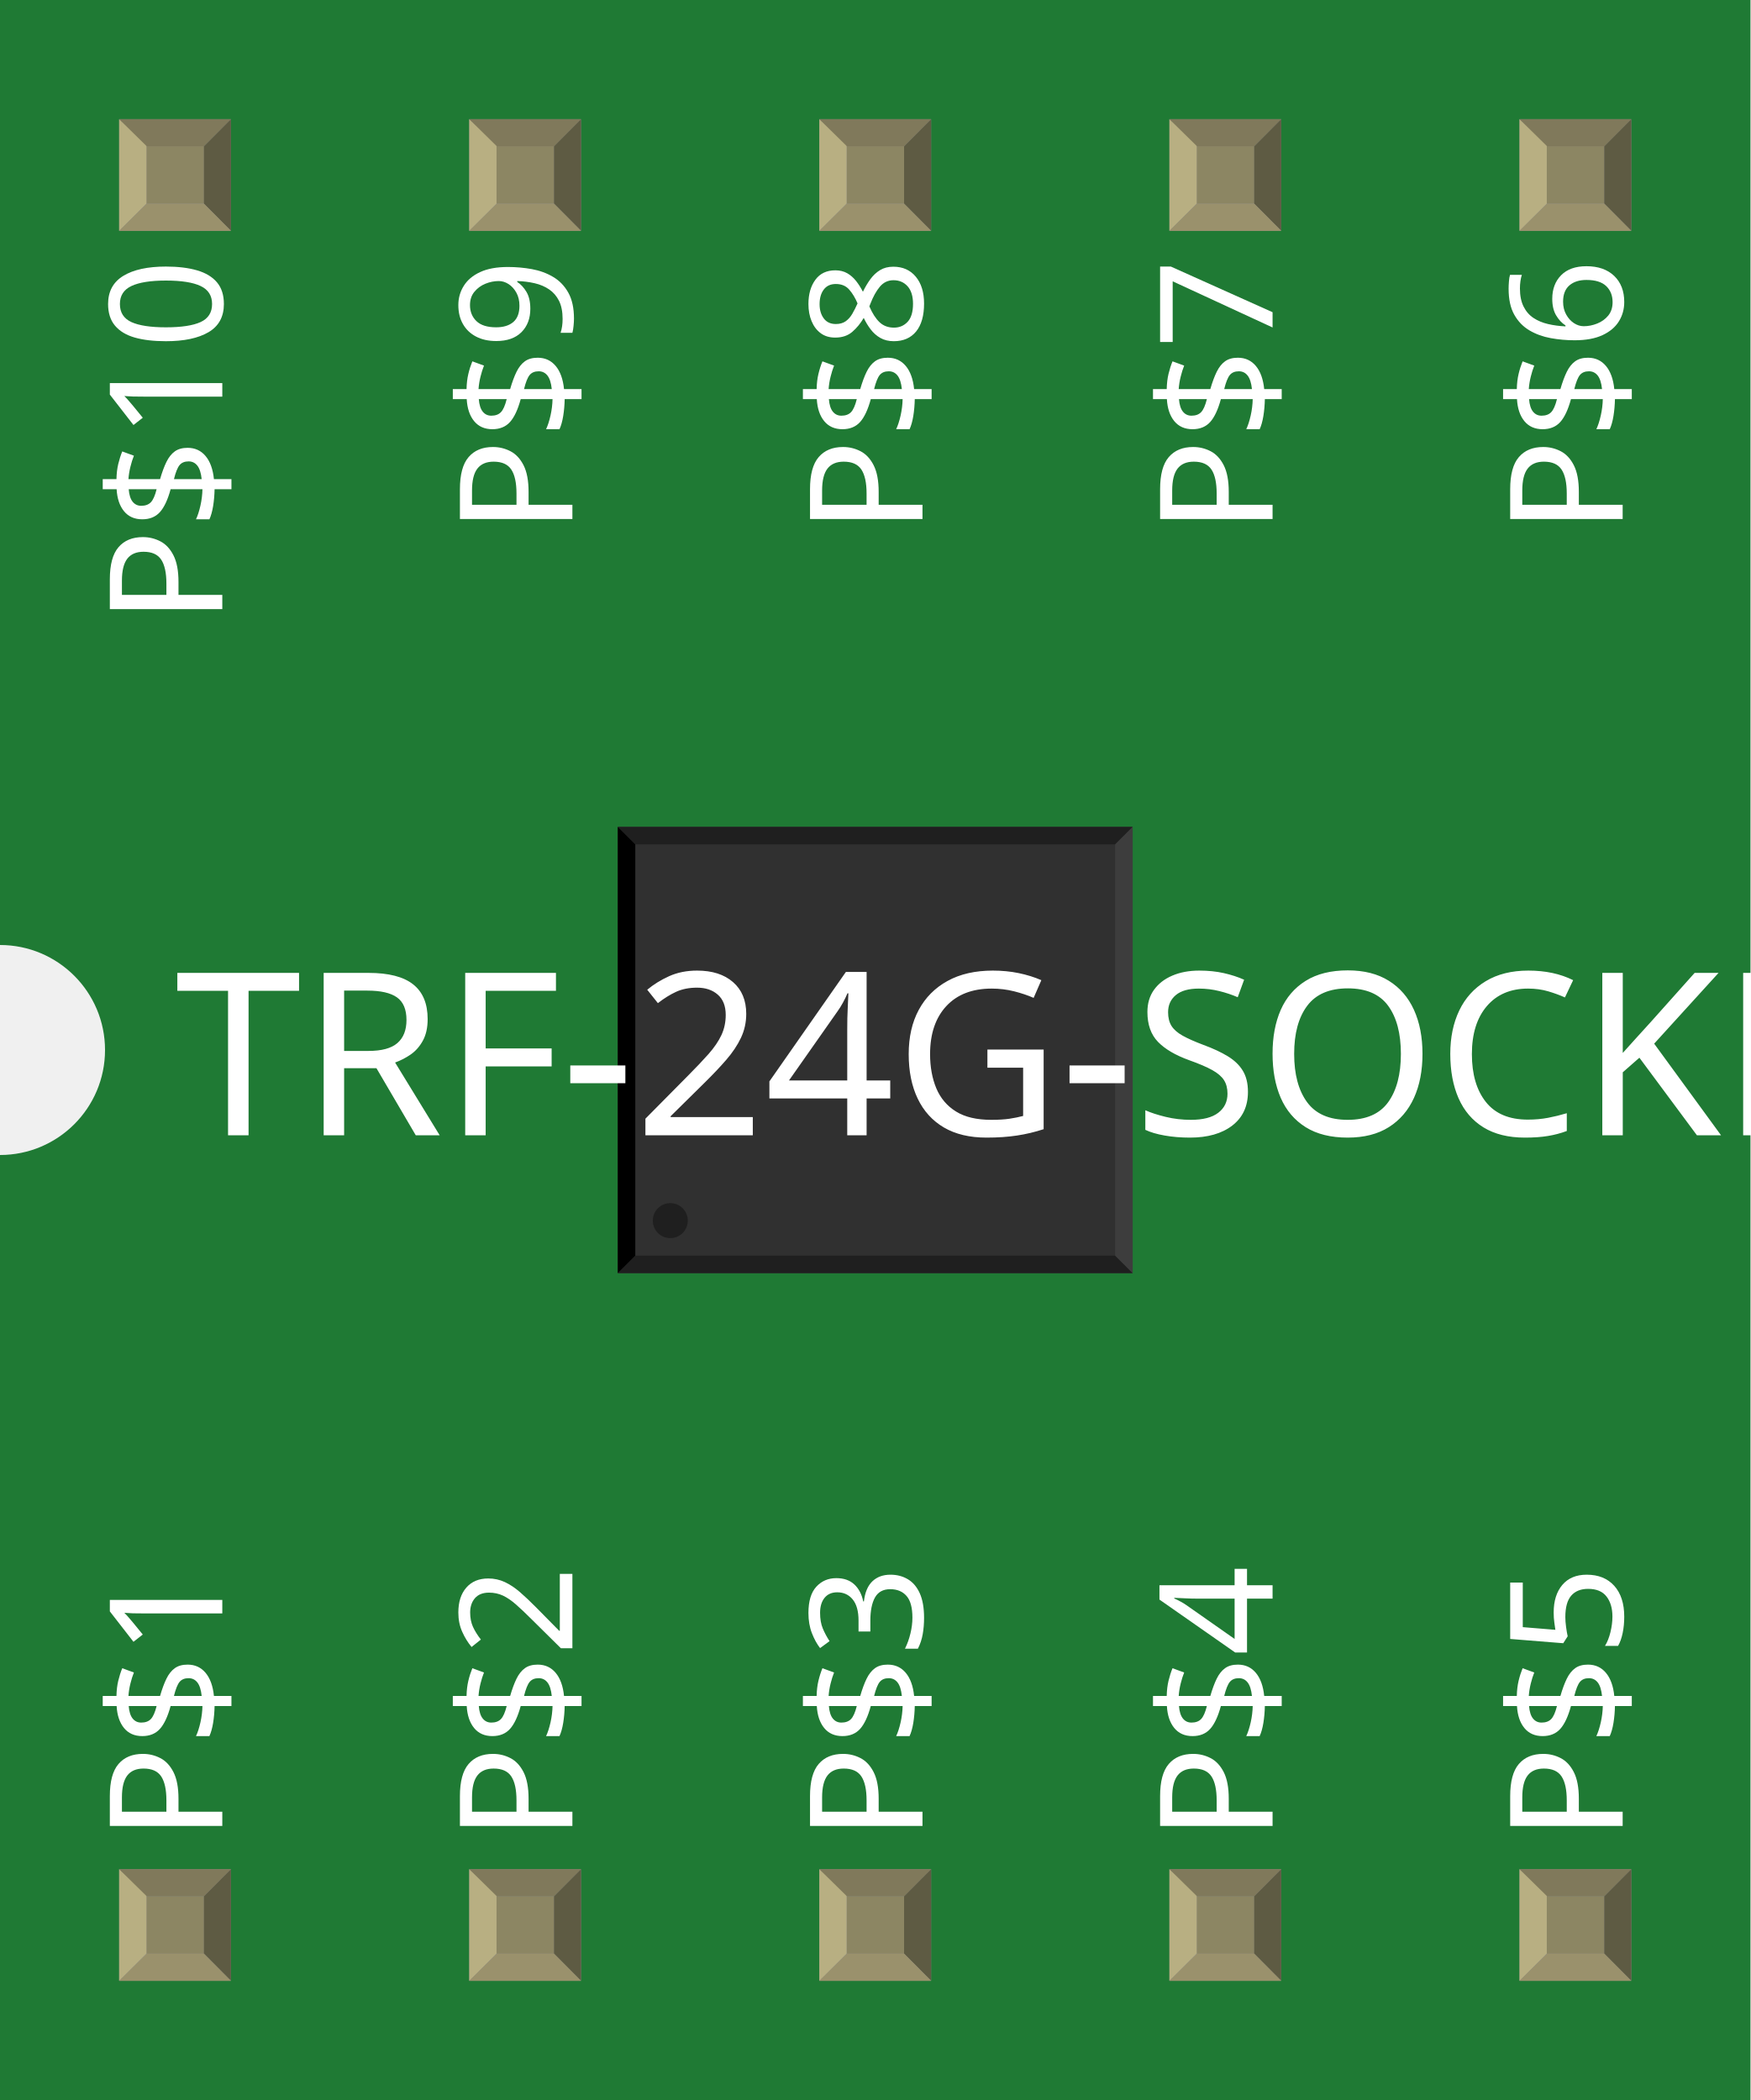
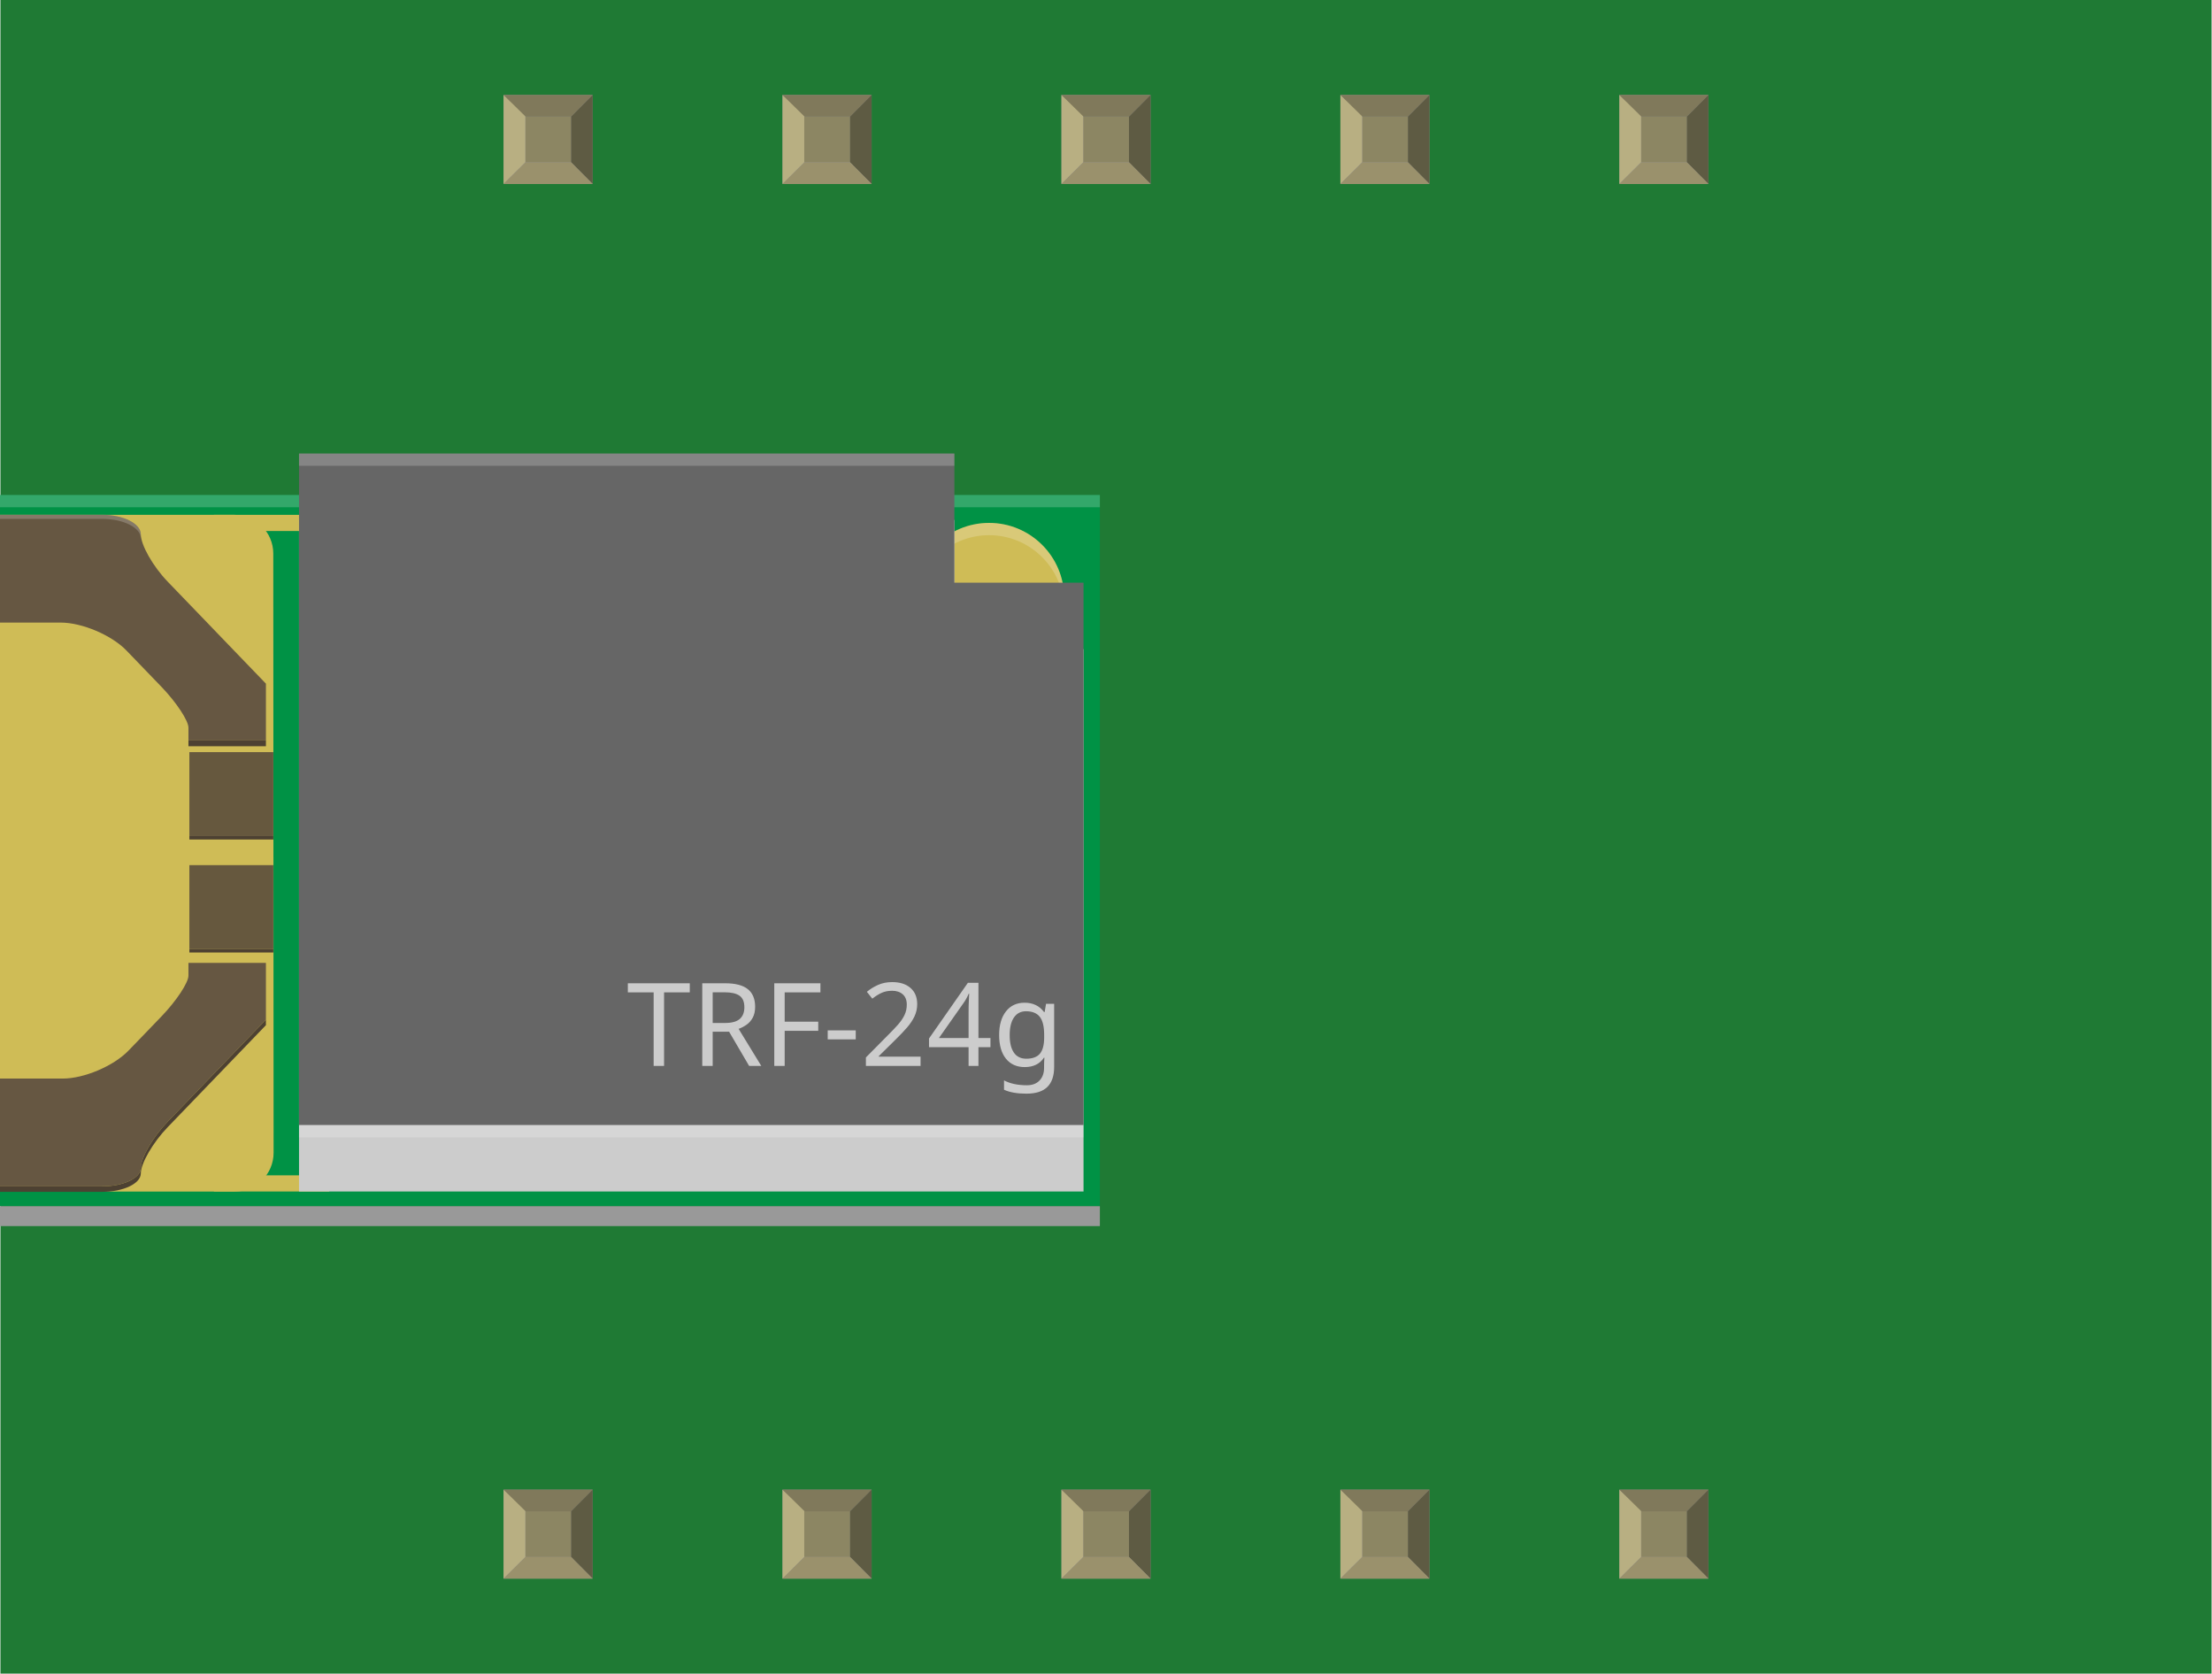
- <svg xmlns="http://www.w3.org/2000/svg" width="0.5in" x="0in" version="1.2" y="0in" height="0.6in" viewBox="0 0 500 600" baseProfile="tiny">
+ <svg xmlns="http://www.w3.org/2000/svg" width="0.793in" x="0in" version="1.2" y="0in" height="0.6in" viewBox="0 0 792.667 600" baseProfile="tiny">
  <g id="breadboard">
    <g id="icon">
-       <path fill="#1F7A34" stroke="none" stroke-width="0" d="M0,0L0,270A30,30 0 0 1 0,330L0,600L500,600L500,0L0,0z" />
-       <g transform="translate(102.929,172.5)">
-         <g transform="matrix(0.5, 0, 0, 0.5, 73.5354, 63.75)">
-           <rect width="29.134" x="52.075" y="173.5" fill="#8c8c8c" connectorname="P$1" height="68" stroke="none" stroke-linecap="round" stroke-width="0" />
-           <rect width="29.134" x="102.075" y="173.5" fill="#8c8c8c" connectorname="P$2" height="68" stroke="none" stroke-linecap="round" stroke-width="0" />
-           <rect width="29.134" x="152.075" y="173.5" fill="#8c8c8c" connectorname="P$3" height="68" stroke="none" stroke-linecap="round" stroke-width="0" />
-           <rect width="29.134" x="202.075" y="173.5" fill="#8c8c8c" connectorname="P$4" height="68" stroke="none" stroke-linecap="round" stroke-width="0" />
-           <rect width="29.134" x="252.075" y="173.5" fill="#8c8c8c" connectorname="P$5" height="68" stroke="none" stroke-linecap="round" stroke-width="0" />
-           <rect width="29.134" x="252.075" y="13.5" fill="#8c8c8c" connectorname="P$6" height="68" stroke="none" stroke-linecap="round" stroke-width="0" />
-           <rect width="29.134" x="202.075" y="13.5" fill="#8c8c8c" connectorname="P$7" height="68" stroke="none" stroke-linecap="round" stroke-width="0" />
-           <rect width="29.134" x="152.075" y="13.5" fill="#8c8c8c" connectorname="P$8" height="68" stroke="none" stroke-linecap="round" stroke-width="0" />
-           <rect width="29.134" x="102.075" y="13.5" fill="#8c8c8c" connectorname="P$9" height="68" stroke="none" stroke-linecap="round" stroke-width="0" />
-           <rect width="29.134" x="52.075" y="13.5" fill="#8c8c8c" connectorname="P$10" height="68" stroke="none" stroke-linecap="round" stroke-width="0" />
-           <rect width="294.142" x="0" y="0" fill="#303030" height="255" stroke="none" stroke-width="0" />
-           <polygon fill="#1f1f1f" points="0,0 294.142,0 284.142,10 10,10" />
-           <polygon fill="#1f1f1f" points="0,255 294.142,255 284.142,245 10,245" />
-           <polygon fill="#000000" points="0,0 0,255 10,245 10,10" />
-           <polygon fill="#3d3d3d" points="294.142,0 294.142,255 284.142,245 284.142,10" />
-           <circle fill="#1f1f1f" cx="30" cy="225" stroke="none" r="10" stroke-width="0" />
+       <path fill="#1F7A34" stroke="none" stroke-width="0" d="M0,0L0,270A30,30 0 0 1 0,330L0,600L792.667,600L792.667,0L0,0z" />
+       <g transform="translate(100,160.438)">
+         <path fill="#009245" d="M-298.528,17.014l0,254.986l592.667,0L294.139,17.014L-298.528,17.014zM-146.889,165.347c-11.514,0,-20.833,-9.333,-20.833,-20.833c0,-11.514,9.319,-20.833,20.833,-20.833s20.833,9.319,20.833,20.833C-126.056,156.014,-135.375,165.347,-146.889,165.347z" />
+         <rect width="592.667" x="-298.528" opacity="0.2" y="17.014" fill="#FFFFFF" height="4.403" />
+         <g>
+           <rect width="592.667" x="-298.528" y="272" fill="#999999" height="7.125" />
+           <circle fill="#CFBC56" cx="254.417" cy="53.944" r="26.917" />
+           <path fill="#CFBC56" d="M-16.083,24.139l-261.611,0c-7.639,0,-13.889,6.25,-13.889,13.889l0.111,214.819c0,7.639,6.25,13.889,13.889,13.889L-15.972,266.736c7.639,0,13.889,-6.25,13.889,-13.889L-2.194,38.028C-2.194,30.389,-8.444,24.139,-16.083,24.139zM-146.889,165.347c-11.514,0,-20.833,-9.333,-20.833,-20.833c0,-11.514,9.319,-20.833,20.833,-20.833s20.833,9.319,20.833,20.833C-126.056,156.014,-135.375,165.347,-146.889,165.347z" />
+           <g>
+             <rect width="30.097" x="-32.278" y="109.208" fill="#66583E" height="30.097" />
+             <rect width="30.097" x="-32.278" y="149.722" fill="#66583E" height="30.097" />
+             <rect width="30.097" x="-32.278" y="139.306" fill="#4D4132" height="1.222" />
+             <rect width="30.097" x="-32.278" y="179.819" fill="#4D4132" height="1.222" />
+           </g>
+           <path fill="#665742" d="M-14.472,74.653L-14.472,74.653l-12.778,-13.278l-12.792,-13.278C-45.347,42.597,-49.681,34.958,-49.681,31.111s-6.25,-6.986,-13.889,-6.986l-214.125,0c-7.639,0,-13.889,6.25,-13.889,13.889l0,212.972c0,7.639,6.25,13.889,13.889,13.889l214.125,0c7.639,0,13.889,-2.972,13.889,-6.611c0,-3.625,4.333,-11.097,9.639,-16.583l12.792,-13.278l22.417,-23.278l0,-20.361l-27.778,0l0,4.569c0,2.528,-4.347,9.083,-9.639,14.583l-5.931,6.167l-5.958,6.167c-5.306,5.486,-15.889,9.986,-23.514,9.986l-161.222,0c-7.639,0,-13.889,-6.25,-13.889,-13.889L-252.764,76.653c0,-7.639,6.25,-13.889,13.889,-13.889l160.5,0c7.639,0,18.222,4.5,23.528,10l6.306,6.542l6.319,6.556C-36.944,91.361,-32.611,97.917,-32.611,100.431l0,4.583l27.778,0L-4.833,84.653L-14.472,74.653z" />
+           <rect width="27.778" x="-32.611" y="105.014" fill="#4D4132" height="2.083" />
+           <path opacity="0.2" fill="#FFFFFF" d="M-291.583,39.472c0,-7.639,6.25,-13.889,13.889,-13.889l214.125,0c7.639,0,13.889,3.153,13.889,6.986L-49.681,31.111c0,-3.833,-6.25,-6.986,-13.889,-6.986l-214.125,0c-7.639,0,-13.889,6.25,-13.889,13.889L-291.583,39.472z" />
+           <rect width="41.319" x="-23.472" y="24.139" fill="#CFBC56" height="5.792" />
+           <rect width="41.319" x="-23.472" y="260.931" fill="#CFBC56" height="5.792" />
+           <polygon fill="#CCCCCC" points="241.972,25.972,7.028,25.972,7.028,266.722,288.278,266.722,288.278,72.278,241.972,72.278" />
+           <path opacity="0.2" fill="#FFFFFF" d="M227.5,58.347c0,-14.861,12.056,-26.917,26.917,-26.917s26.917,12.056,26.917,26.917L281.333,53.944c0,-14.861,-12.042,-26.917,-26.917,-26.917S227.5,39.083,227.5,53.944L227.5,58.347z" />
+           <polygon fill="#666666" points="241.972,2.153,7.028,2.153,7.028,242.903,288.278,242.903,288.278,48.458,241.972,48.458" />
        </g>
-       </g>
-       <text x="50" y="324.375" font-family="OCRA" fill="white" text-anchor="start" stroke="none" id="label" stroke-width="0" font-size="65">TRF-24G-SOCKET</text>
-       <g transform="translate(63.5,526.05)">
-         <g transform="rotate(-90)">
-           <text x="0" y="0" font-family="OCRA" fill="white" text-anchor="start" stroke="none" stroke-width="0" font-size="45">P$1</text>
-         </g>
-       </g>
-       <g transform="translate(63.5,73.95)">
-         <g transform="rotate(-90)">
-           <text x="0" y="0" font-family="OCRA" fill="white" text-anchor="end" stroke="none" stroke-width="0" font-size="45">P$10</text>
-         </g>
-       </g>
-       <g transform="translate(163.5,526.05)">
-         <g transform="rotate(-90)">
-           <text x="0" y="0" font-family="OCRA" fill="white" text-anchor="start" stroke="none" stroke-width="0" font-size="45">P$2</text>
-         </g>
-       </g>
-       <g transform="translate(163.5,73.95)">
-         <g transform="rotate(-90)">
-           <text x="0" y="0" font-family="OCRA" fill="white" text-anchor="end" stroke="none" stroke-width="0" font-size="45">P$9</text>
-         </g>
-       </g>
-       <g transform="translate(263.5,526.05)">
-         <g transform="rotate(-90)">
-           <text x="0" y="0" font-family="OCRA" fill="white" text-anchor="start" stroke="none" stroke-width="0" font-size="45">P$3</text>
-         </g>
-       </g>
-       <g transform="translate(263.5,73.95)">
-         <g transform="rotate(-90)">
-           <text x="0" y="0" font-family="OCRA" fill="white" text-anchor="end" stroke="none" stroke-width="0" font-size="45">P$8</text>
-         </g>
-       </g>
-       <g transform="translate(363.5,526.05)">
-         <g transform="rotate(-90)">
-           <text x="0" y="0" font-family="OCRA" fill="white" text-anchor="start" stroke="none" stroke-width="0" font-size="45">P$4</text>
-         </g>
-       </g>
-       <g transform="translate(363.5,73.95)">
-         <g transform="rotate(-90)">
-           <text x="0" y="0" font-family="OCRA" fill="white" text-anchor="end" stroke="none" stroke-width="0" font-size="45">P$7</text>
-         </g>
-       </g>
-       <g transform="translate(463.5,526.05)">
-         <g transform="rotate(-90)">
-           <text x="0" y="0" font-family="OCRA" fill="white" text-anchor="start" stroke="none" stroke-width="0" font-size="45">P$5</text>
-         </g>
-       </g>
-       <g transform="translate(463.5,73.95)">
-         <g transform="rotate(-90)">
-           <text x="0" y="0" font-family="OCRA" fill="white" text-anchor="end" stroke="none" stroke-width="0" font-size="45">P$6</text>
-         </g>
+         <path fill="#9B8D41" d="M-146.889,128.889c10.625,0,19.278,7.972,20.569,18.236c0.111,-0.875,0.264,-1.708,0.264,-2.611c0,-11.514,-9.319,-20.833,-20.833,-20.833s-20.833,9.319,-20.833,20.833c0,0.889,0.153,1.736,0.264,2.611C-166.167,136.861,-157.514,128.889,-146.889,128.889z" />
+         <rect width="281.25" x="7.028" opacity="0.2" y="242.903" fill="#FFFFFF" height="4.403" />
+         <rect width="234.958" x="7.028" opacity="0.2" y="2.153" fill="#FFFFFF" height="4.403" />
+         <path fill="#4D4132" d="M-4.833,186.736l0,20.361l-22.417,23.278l-12.792,13.278c-5.306,5.5,-9.639,12.972,-9.639,16.583c0,3.639,-6.25,6.611,-13.889,6.611l-214.125,0c-7.639,0,-13.889,-6.25,-13.889,-13.889l0,-1.958c0,7.639,6.25,13.889,13.889,13.889l214.125,0c7.639,0,13.889,-2.972,13.889,-6.611c0,-3.625,4.333,-11.097,9.639,-16.583l12.792,-13.278l22.417,-23.278l0,-20.361L-4.833,186.736z" />
+         <text fill="#CCCCCC" font-family="'DroidSans'" transform="matrix(1, 0, 0, 1, 124.494, 221.697)" font-size="41.496">TRF-24g</text>
      </g>
    </g>
-     <g transform="translate(34.035,534.05)">
+     <g transform="translate(180.369,534.05)">
      <rect width="31.93" x="0" y="0" fill="#8D8C8C" height="31.9" id="connector0pin" />
      <rect width="16.444" x="7.792" y="7.735" fill="#8C8663" height="16.415" />
      <polygon fill="#B8AF82" points="0,31.9,7.792,24.137,7.792,6.972,0,0" />
      <polygon fill="#80795B" points="24.208,7.763,7.903,7.763,0,0,31.93,0" />
      <polygon fill="#5E5B43" points="24.208,24.137,24.208,7.763,31.93,0,31.93,31.9" />
      <polygon fill="#9A916C" points="0,31.9,7.875,24.137,24.208,24.137,31.93,31.9" />
    </g>
-     <g transform="translate(34.035,34.05)">
+     <g transform="translate(180.369,34.05)">
      <rect width="31.93" x="0" y="0" fill="#8D8C8C" height="31.9" id="connector9pin" />
      <rect width="16.444" x="7.792" y="7.735" fill="#8C8663" height="16.415" />
      <polygon fill="#B8AF82" points="0,31.9,7.792,24.137,7.792,6.972,0,0" />
      <polygon fill="#80795B" points="24.208,7.763,7.903,7.763,0,0,31.93,0" />
      <polygon fill="#5E5B43" points="24.208,24.137,24.208,7.763,31.93,0,31.93,31.9" />
      <polygon fill="#9A916C" points="0,31.9,7.875,24.137,24.208,24.137,31.93,31.9" />
    </g>
-     <g transform="translate(134.035,534.05)">
+     <g transform="translate(280.369,534.05)">
      <rect width="31.93" x="0" y="0" fill="#8D8C8C" height="31.9" id="connector1pin" />
      <rect width="16.444" x="7.792" y="7.735" fill="#8C8663" height="16.415" />
      <polygon fill="#B8AF82" points="0,31.9,7.792,24.137,7.792,6.972,0,0" />
      <polygon fill="#80795B" points="24.208,7.763,7.903,7.763,0,0,31.93,0" />
      <polygon fill="#5E5B43" points="24.208,24.137,24.208,7.763,31.93,0,31.93,31.9" />
      <polygon fill="#9A916C" points="0,31.9,7.875,24.137,24.208,24.137,31.93,31.9" />
    </g>
-     <g transform="translate(134.035,34.05)">
+     <g transform="translate(280.369,34.05)">
      <rect width="31.93" x="0" y="0" fill="#8D8C8C" height="31.9" id="connector8pin" />
      <rect width="16.444" x="7.792" y="7.735" fill="#8C8663" height="16.415" />
      <polygon fill="#B8AF82" points="0,31.9,7.792,24.137,7.792,6.972,0,0" />
      <polygon fill="#80795B" points="24.208,7.763,7.903,7.763,0,0,31.93,0" />
      <polygon fill="#5E5B43" points="24.208,24.137,24.208,7.763,31.93,0,31.93,31.9" />
      <polygon fill="#9A916C" points="0,31.9,7.875,24.137,24.208,24.137,31.93,31.9" />
    </g>
-     <g transform="translate(234.035,534.05)">
+     <g transform="translate(380.369,534.05)">
      <rect width="31.93" x="0" y="0" fill="#8D8C8C" height="31.9" id="connector2pin" />
      <rect width="16.444" x="7.792" y="7.735" fill="#8C8663" height="16.415" />
      <polygon fill="#B8AF82" points="0,31.9,7.792,24.137,7.792,6.972,0,0" />
      <polygon fill="#80795B" points="24.208,7.763,7.903,7.763,0,0,31.93,0" />
      <polygon fill="#5E5B43" points="24.208,24.137,24.208,7.763,31.93,0,31.93,31.9" />
      <polygon fill="#9A916C" points="0,31.9,7.875,24.137,24.208,24.137,31.93,31.9" />
    </g>
-     <g transform="translate(234.035,34.05)">
+     <g transform="translate(380.369,34.05)">
      <rect width="31.93" x="0" y="0" fill="#8D8C8C" height="31.9" id="connector7pin" />
      <rect width="16.444" x="7.792" y="7.735" fill="#8C8663" height="16.415" />
      <polygon fill="#B8AF82" points="0,31.9,7.792,24.137,7.792,6.972,0,0" />
      <polygon fill="#80795B" points="24.208,7.763,7.903,7.763,0,0,31.93,0" />
      <polygon fill="#5E5B43" points="24.208,24.137,24.208,7.763,31.93,0,31.93,31.9" />
      <polygon fill="#9A916C" points="0,31.9,7.875,24.137,24.208,24.137,31.93,31.9" />
    </g>
-     <g transform="translate(334.035,534.05)">
+     <g transform="translate(480.369,534.05)">
      <rect width="31.93" x="0" y="0" fill="#8D8C8C" height="31.9" id="connector3pin" />
      <rect width="16.444" x="7.792" y="7.735" fill="#8C8663" height="16.415" />
      <polygon fill="#B8AF82" points="0,31.9,7.792,24.137,7.792,6.972,0,0" />
      <polygon fill="#80795B" points="24.208,7.763,7.903,7.763,0,0,31.93,0" />
      <polygon fill="#5E5B43" points="24.208,24.137,24.208,7.763,31.93,0,31.93,31.9" />
      <polygon fill="#9A916C" points="0,31.9,7.875,24.137,24.208,24.137,31.93,31.9" />
    </g>
-     <g transform="translate(334.035,34.05)">
+     <g transform="translate(480.369,34.05)">
      <rect width="31.93" x="0" y="0" fill="#8D8C8C" height="31.9" id="connector6pin" />
      <rect width="16.444" x="7.792" y="7.735" fill="#8C8663" height="16.415" />
      <polygon fill="#B8AF82" points="0,31.9,7.792,24.137,7.792,6.972,0,0" />
      <polygon fill="#80795B" points="24.208,7.763,7.903,7.763,0,0,31.93,0" />
      <polygon fill="#5E5B43" points="24.208,24.137,24.208,7.763,31.93,0,31.93,31.9" />
      <polygon fill="#9A916C" points="0,31.9,7.875,24.137,24.208,24.137,31.93,31.9" />
    </g>
-     <g transform="translate(434.035,534.05)">
+     <g transform="translate(580.369,534.05)">
      <rect width="31.93" x="0" y="0" fill="#8D8C8C" height="31.9" id="connector4pin" />
      <rect width="16.444" x="7.792" y="7.735" fill="#8C8663" height="16.415" />
      <polygon fill="#B8AF82" points="0,31.9,7.792,24.137,7.792,6.972,0,0" />
      <polygon fill="#80795B" points="24.208,7.763,7.903,7.763,0,0,31.93,0" />
      <polygon fill="#5E5B43" points="24.208,24.137,24.208,7.763,31.93,0,31.93,31.9" />
      <polygon fill="#9A916C" points="0,31.9,7.875,24.137,24.208,24.137,31.93,31.9" />
    </g>
-     <g transform="translate(434.035,34.05)">
+     <g transform="translate(580.369,34.05)">
      <rect width="31.93" x="0" y="0" fill="#8D8C8C" height="31.9" id="connector5pin" />
      <rect width="16.444" x="7.792" y="7.735" fill="#8C8663" height="16.415" />
      <polygon fill="#B8AF82" points="0,31.9,7.792,24.137,7.792,6.972,0,0" />
      <polygon fill="#80795B" points="24.208,7.763,7.903,7.763,0,0,31.93,0" />
      <polygon fill="#5E5B43" points="24.208,24.137,24.208,7.763,31.93,0,31.93,31.9" />
      <polygon fill="#9A916C" points="0,31.9,7.875,24.137,24.208,24.137,31.93,31.9" />
    </g>
  </g>
</svg>
